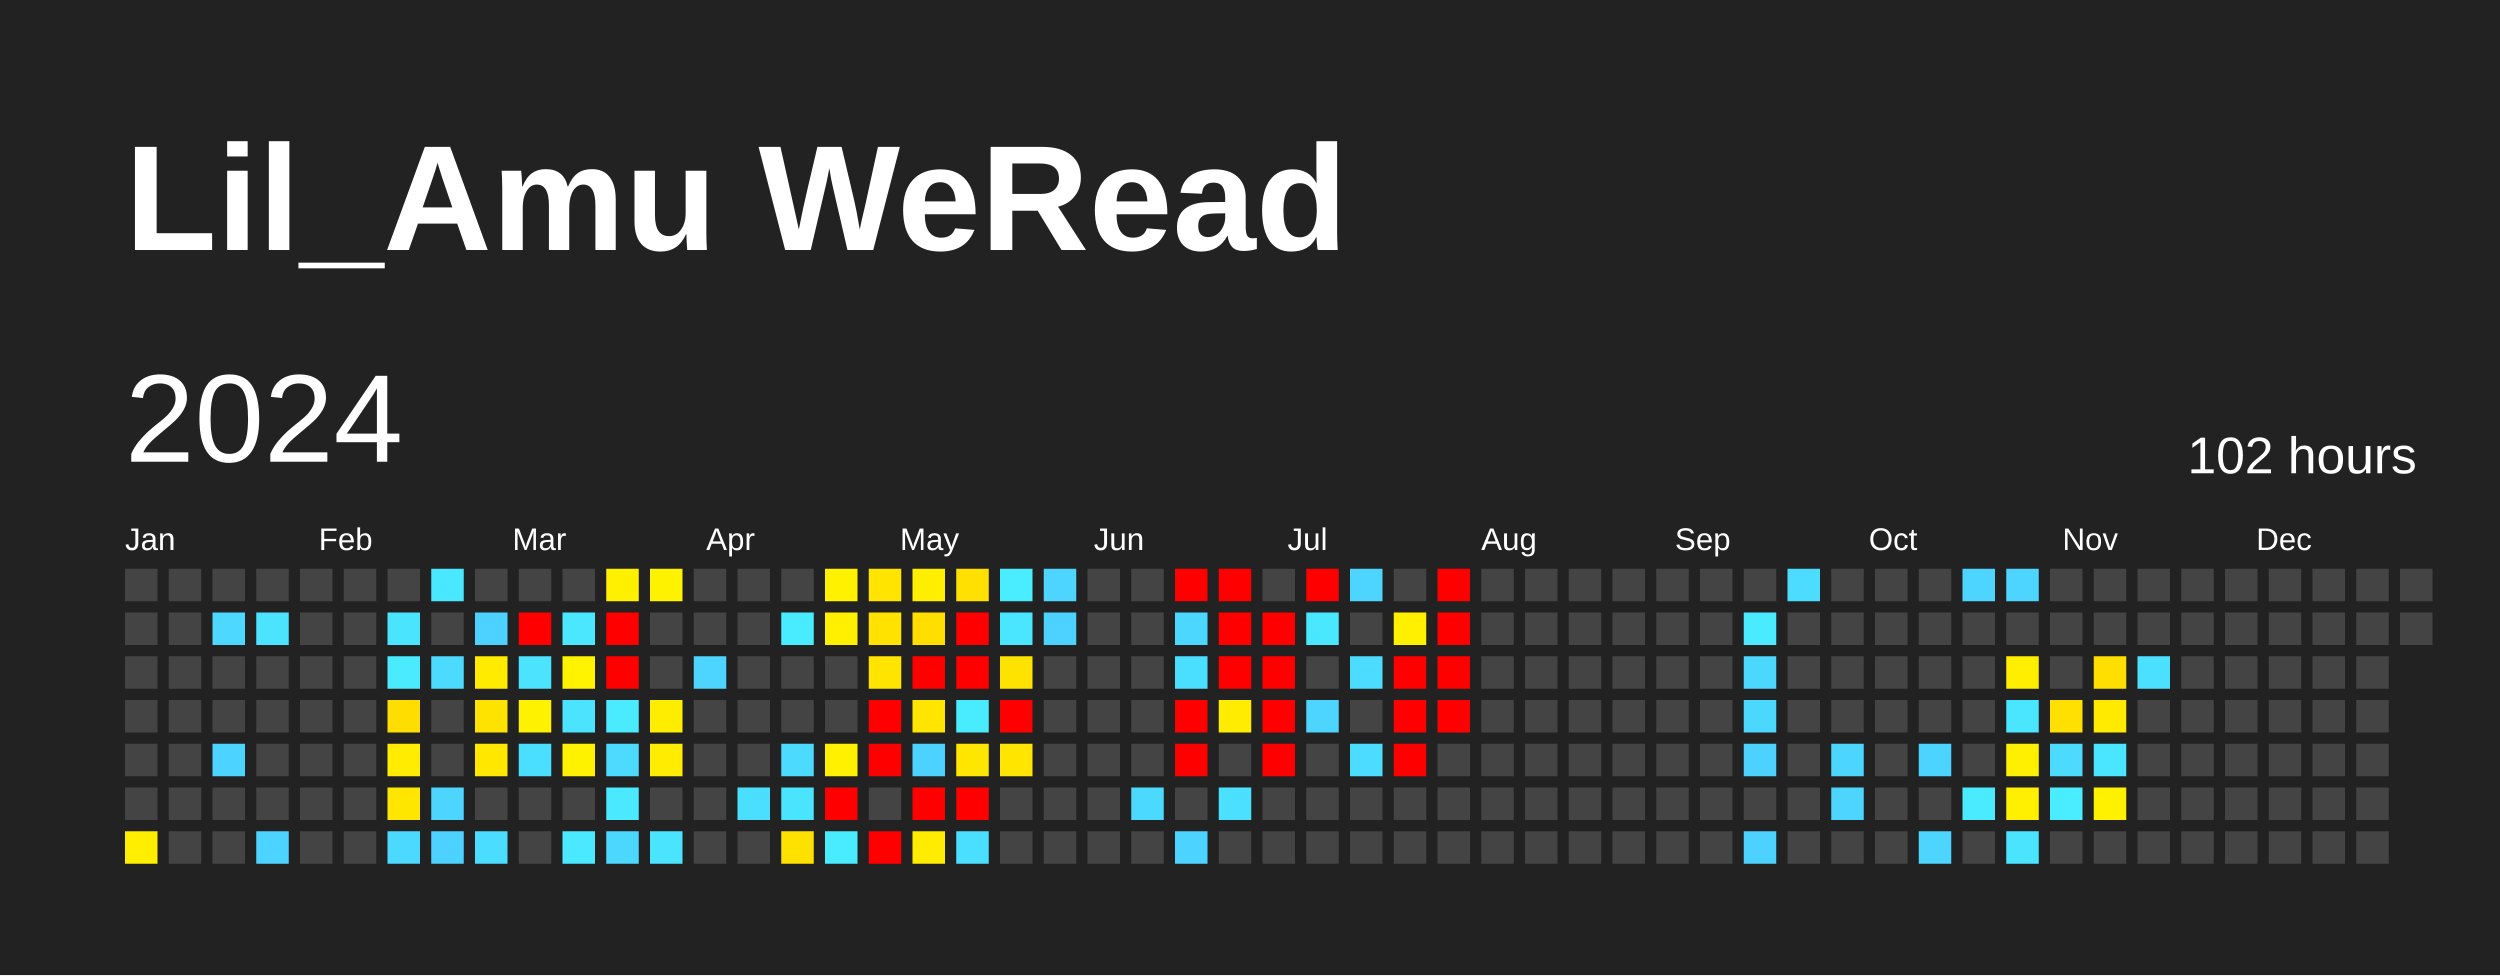
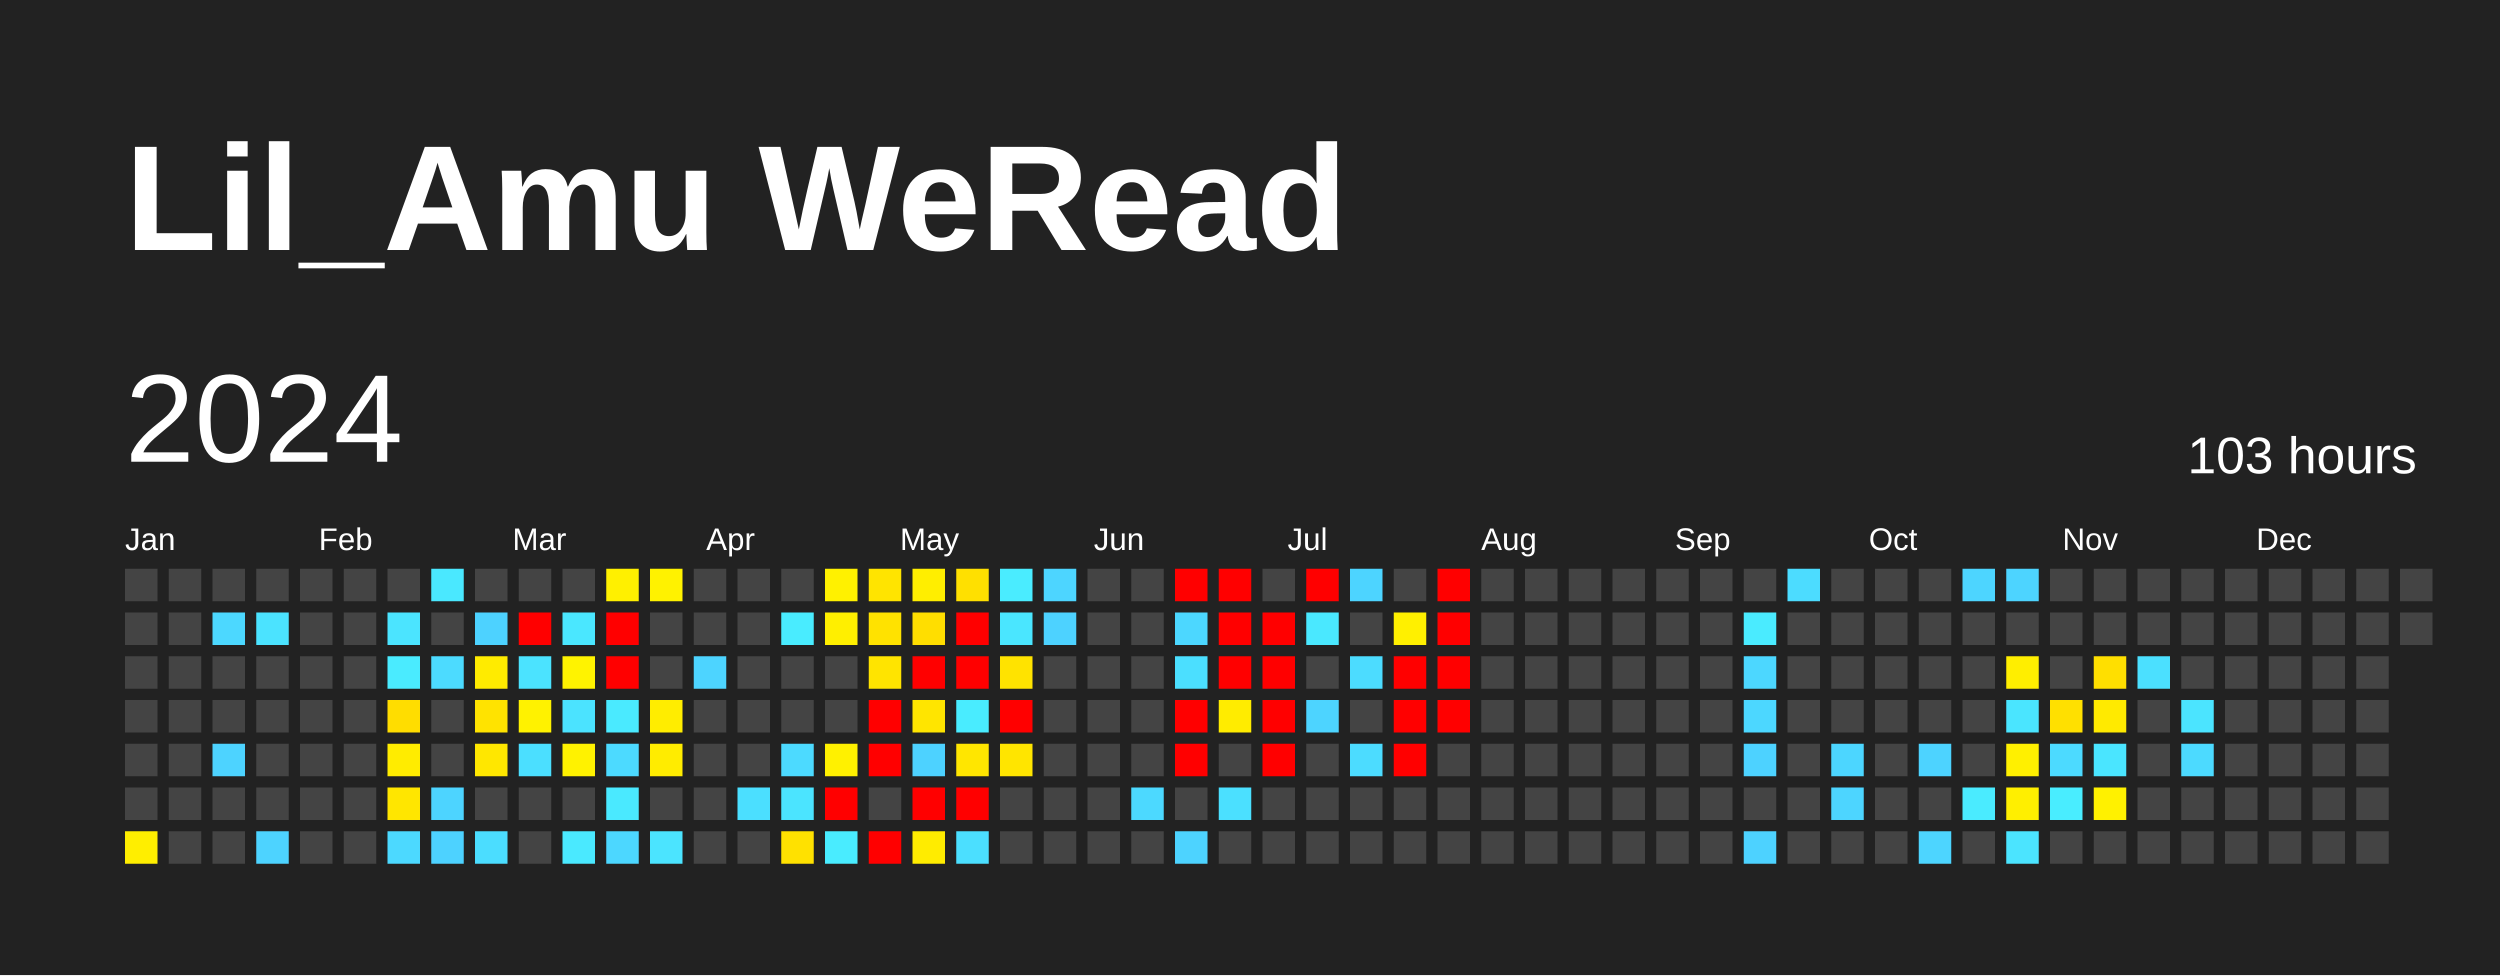
<svg xmlns="http://www.w3.org/2000/svg" baseProfile="full" height="78mm" version="1.1" viewBox="0,0,200,78" width="200mm">
  <defs />
  <rect fill="#222222" height="78" width="200" x="0" y="0" />
  <text fill="#FFFFFF" style="font-size:12px; font-family:Arial; font-weight:bold;" x="10" y="20">Lil_Amu WeRead</text>
  <text dominant-baseline="hanging" fill="#FFFFFF" style="font-size:10.0px; font-family:Arial;" x="10" y="30">2024</text>
-   <text dominant-baseline="hanging" fill="#FFFFFF" style="font-size:4.125px; font-family:Arial;" x="175" y="35">102 hours</text>
+   <text dominant-baseline="hanging" fill="#FFFFFF" style="font-size:4.125px; font-family:Arial;" x="175" y="35">103 hours</text>
  <text fill="#FFFFFF" style="font-size:2.5px; font-family:Arial" x="10.0" y="44">Jan</text>
  <text fill="#FFFFFF" style="font-size:2.5px; font-family:Arial" x="25.5" y="44">Feb</text>
  <text fill="#FFFFFF" style="font-size:2.5px; font-family:Arial" x="41.0" y="44">Mar</text>
  <text fill="#FFFFFF" style="font-size:2.5px; font-family:Arial" x="56.5" y="44">Apr</text>
  <text fill="#FFFFFF" style="font-size:2.5px; font-family:Arial" x="72.0" y="44">May</text>
  <text fill="#FFFFFF" style="font-size:2.5px; font-family:Arial" x="87.5" y="44">Jun</text>
  <text fill="#FFFFFF" style="font-size:2.5px; font-family:Arial" x="103.0" y="44">Jul</text>
  <text fill="#FFFFFF" style="font-size:2.5px; font-family:Arial" x="118.5" y="44">Aug</text>
  <text fill="#FFFFFF" style="font-size:2.5px; font-family:Arial" x="134.0" y="44">Sep</text>
  <text fill="#FFFFFF" style="font-size:2.5px; font-family:Arial" x="149.5" y="44">Oct</text>
  <text fill="#FFFFFF" style="font-size:2.5px; font-family:Arial" x="165.0" y="44">Nov</text>
  <text fill="#FFFFFF" style="font-size:2.5px; font-family:Arial" x="180.5" y="44">Dec</text>
  <rect fill="#444444" height="2.6" width="2.6" x="10.0" y="45.5" />
  <rect fill="#444444" height="2.6" width="2.6" x="10.0" y="49.0" />
  <rect fill="#444444" height="2.6" width="2.6" x="10.0" y="52.5" />
  <rect fill="#444444" height="2.6" width="2.6" x="10.0" y="56.0" />
  <rect fill="#444444" height="2.6" width="2.6" x="10.0" y="59.5" />
  <rect fill="#444444" height="2.6" width="2.6" x="10.0" y="63.0" />
  <rect fill="#ffee00" height="2.6" width="2.6" x="10.0" y="66.5" />
  <rect fill="#444444" height="2.6" width="2.6" x="13.5" y="45.5" />
  <rect fill="#444444" height="2.6" width="2.6" x="13.5" y="49.0" />
  <rect fill="#444444" height="2.6" width="2.6" x="13.5" y="52.5" />
  <rect fill="#444444" height="2.6" width="2.6" x="13.5" y="56.0" />
  <rect fill="#444444" height="2.6" width="2.6" x="13.5" y="59.5" />
  <rect fill="#444444" height="2.6" width="2.6" x="13.5" y="63.0" />
  <rect fill="#444444" height="2.6" width="2.6" x="13.5" y="66.5" />
  <rect fill="#444444" height="2.6" width="2.6" x="17.0" y="45.5" />
  <rect fill="#4cd8ff" height="2.6" width="2.6" x="17.0" y="49.0" />
  <rect fill="#444444" height="2.6" width="2.6" x="17.0" y="52.5" />
  <rect fill="#444444" height="2.6" width="2.6" x="17.0" y="56.0" />
  <rect fill="#4dd3ff" height="2.6" width="2.6" x="17.0" y="59.5" />
  <rect fill="#444444" height="2.6" width="2.6" x="17.0" y="63.0" />
  <rect fill="#444444" height="2.6" width="2.6" x="17.0" y="66.5" />
  <rect fill="#444444" height="2.6" width="2.6" x="20.5" y="45.5" />
  <rect fill="#4be3ff" height="2.6" width="2.6" x="20.5" y="49.0" />
  <rect fill="#444444" height="2.6" width="2.6" x="20.5" y="52.5" />
  <rect fill="#444444" height="2.6" width="2.6" x="20.5" y="56.0" />
  <rect fill="#444444" height="2.6" width="2.6" x="20.5" y="59.5" />
  <rect fill="#444444" height="2.6" width="2.6" x="20.5" y="63.0" />
  <rect fill="#4dd3ff" height="2.6" width="2.6" x="20.5" y="66.5" />
  <rect fill="#444444" height="2.6" width="2.6" x="24.0" y="45.5" />
  <rect fill="#444444" height="2.6" width="2.6" x="24.0" y="49.0" />
  <rect fill="#444444" height="2.6" width="2.6" x="24.0" y="52.5" />
  <rect fill="#444444" height="2.6" width="2.6" x="24.0" y="56.0" />
  <rect fill="#444444" height="2.6" width="2.6" x="24.0" y="59.5" />
  <rect fill="#444444" height="2.6" width="2.6" x="24.0" y="63.0" />
  <rect fill="#444444" height="2.6" width="2.6" x="24.0" y="66.5" />
  <rect fill="#444444" height="2.6" width="2.6" x="27.5" y="45.5" />
  <rect fill="#444444" height="2.6" width="2.6" x="27.5" y="49.0" />
  <rect fill="#444444" height="2.6" width="2.6" x="27.5" y="52.5" />
  <rect fill="#444444" height="2.6" width="2.6" x="27.5" y="56.0" />
  <rect fill="#444444" height="2.6" width="2.6" x="27.5" y="59.5" />
  <rect fill="#444444" height="2.6" width="2.6" x="27.5" y="63.0" />
  <rect fill="#444444" height="2.6" width="2.6" x="27.5" y="66.5" />
  <rect fill="#444444" height="2.6" width="2.6" x="31.0" y="45.5" />
  <rect fill="#4be4ff" height="2.6" width="2.6" x="31.0" y="49.0" />
  <rect fill="#4aebff" height="2.6" width="2.6" x="31.0" y="52.5" />
  <rect fill="#ffdd00" height="2.6" width="2.6" x="31.0" y="56.0" />
  <rect fill="#ffec00" height="2.6" width="2.6" x="31.0" y="59.5" />
  <rect fill="#ffe600" height="2.6" width="2.6" x="31.0" y="63.0" />
  <rect fill="#4cd9ff" height="2.6" width="2.6" x="31.0" y="66.5" />
  <rect fill="#4ae8ff" height="2.6" width="2.6" x="34.5" y="45.5" />
  <rect fill="#444444" height="2.6" width="2.6" x="34.5" y="49.0" />
  <rect fill="#4cdbff" height="2.6" width="2.6" x="34.5" y="52.5" />
  <rect fill="#444444" height="2.6" width="2.6" x="34.5" y="56.0" />
  <rect fill="#444444" height="2.6" width="2.6" x="34.5" y="59.5" />
  <rect fill="#4dd4ff" height="2.6" width="2.6" x="34.5" y="63.0" />
  <rect fill="#4dd2ff" height="2.6" width="2.6" x="34.5" y="66.5" />
  <rect fill="#444444" height="2.6" width="2.6" x="38.0" y="45.5" />
  <rect fill="#4dd2ff" height="2.6" width="2.6" x="38.0" y="49.0" />
  <rect fill="#ffeb00" height="2.6" width="2.6" x="38.0" y="52.5" />
  <rect fill="#ffe300" height="2.6" width="2.6" x="38.0" y="56.0" />
  <rect fill="#ffe700" height="2.6" width="2.6" x="38.0" y="59.5" />
  <rect fill="#444444" height="2.6" width="2.6" x="38.0" y="63.0" />
  <rect fill="#4bddff" height="2.6" width="2.6" x="38.0" y="66.5" />
  <rect fill="#444444" height="2.6" width="2.6" x="41.5" y="45.5" />
  <rect fill="red" height="2.6" width="2.6" x="41.5" y="49.0" />
  <rect fill="#4be3ff" height="2.6" width="2.6" x="41.5" y="52.5" />
  <rect fill="#fff200" height="2.6" width="2.6" x="41.5" y="56.0" />
  <rect fill="#4bdfff" height="2.6" width="2.6" x="41.5" y="59.5" />
  <rect fill="#444444" height="2.6" width="2.6" x="41.5" y="63.0" />
  <rect fill="#444444" height="2.6" width="2.6" x="41.5" y="66.5" />
  <rect fill="#444444" height="2.6" width="2.6" x="45.0" y="45.5" />
  <rect fill="#4ae7ff" height="2.6" width="2.6" x="45.0" y="49.0" />
  <rect fill="#fff300" height="2.6" width="2.6" x="45.0" y="52.5" />
  <rect fill="#4be3ff" height="2.6" width="2.6" x="45.0" y="56.0" />
  <rect fill="#fff200" height="2.6" width="2.6" x="45.0" y="59.5" />
  <rect fill="#444444" height="2.6" width="2.6" x="45.0" y="63.0" />
  <rect fill="#4ae9ff" height="2.6" width="2.6" x="45.0" y="66.5" />
  <rect fill="#fff000" height="2.6" width="2.6" x="48.5" y="45.5" />
  <rect fill="red" height="2.6" width="2.6" x="48.5" y="49.0" />
  <rect fill="red" height="2.6" width="2.6" x="48.5" y="52.5" />
  <rect fill="#4aeaff" height="2.6" width="2.6" x="48.5" y="56.0" />
  <rect fill="#4cdaff" height="2.6" width="2.6" x="48.5" y="59.5" />
  <rect fill="#4ae9ff" height="2.6" width="2.6" x="48.5" y="63.0" />
  <rect fill="#4cd7ff" height="2.6" width="2.6" x="48.5" y="66.5" />
  <rect fill="#fff200" height="2.6" width="2.6" x="52.0" y="45.5" />
  <rect fill="#444444" height="2.6" width="2.6" x="52.0" y="49.0" />
  <rect fill="#444444" height="2.6" width="2.6" x="52.0" y="52.5" />
  <rect fill="#ffed00" height="2.6" width="2.6" x="52.0" y="56.0" />
  <rect fill="#ffec00" height="2.6" width="2.6" x="52.0" y="59.5" />
  <rect fill="#444444" height="2.6" width="2.6" x="52.0" y="63.0" />
  <rect fill="#4be4ff" height="2.6" width="2.6" x="52.0" y="66.5" />
  <rect fill="#444444" height="2.6" width="2.6" x="55.5" y="45.5" />
  <rect fill="#444444" height="2.6" width="2.6" x="55.5" y="49.0" />
  <rect fill="#4dd4ff" height="2.6" width="2.6" x="55.5" y="52.5" />
  <rect fill="#444444" height="2.6" width="2.6" x="55.5" y="56.0" />
  <rect fill="#444444" height="2.6" width="2.6" x="55.5" y="59.5" />
  <rect fill="#444444" height="2.6" width="2.6" x="55.5" y="63.0" />
  <rect fill="#444444" height="2.6" width="2.6" x="55.5" y="66.5" />
  <rect fill="#444444" height="2.6" width="2.6" x="59.0" y="45.5" />
  <rect fill="#444444" height="2.6" width="2.6" x="59.0" y="49.0" />
  <rect fill="#444444" height="2.6" width="2.6" x="59.0" y="52.5" />
  <rect fill="#444444" height="2.6" width="2.6" x="59.0" y="56.0" />
  <rect fill="#444444" height="2.6" width="2.6" x="59.0" y="59.5" />
  <rect fill="#4bdfff" height="2.6" width="2.6" x="59.0" y="63.0" />
  <rect fill="#444444" height="2.6" width="2.6" x="59.0" y="66.5" />
  <rect fill="#444444" height="2.6" width="2.6" x="62.5" y="45.5" />
  <rect fill="#49ecff" height="2.6" width="2.6" x="62.5" y="49.0" />
  <rect fill="#444444" height="2.6" width="2.6" x="62.5" y="52.5" />
  <rect fill="#444444" height="2.6" width="2.6" x="62.5" y="56.0" />
  <rect fill="#4cdaff" height="2.6" width="2.6" x="62.5" y="59.5" />
  <rect fill="#4be4ff" height="2.6" width="2.6" x="62.5" y="63.0" />
  <rect fill="#ffe100" height="2.6" width="2.6" x="62.5" y="66.5" />
  <rect fill="#fff100" height="2.6" width="2.6" x="66.0" y="45.5" />
  <rect fill="#ffef00" height="2.6" width="2.6" x="66.0" y="49.0" />
  <rect fill="#444444" height="2.6" width="2.6" x="66.0" y="52.5" />
  <rect fill="#444444" height="2.6" width="2.6" x="66.0" y="56.0" />
  <rect fill="#fff100" height="2.6" width="2.6" x="66.0" y="59.5" />
  <rect fill="red" height="2.6" width="2.6" x="66.0" y="63.0" />
  <rect fill="#49ecff" height="2.6" width="2.6" x="66.0" y="66.5" />
  <rect fill="#ffe400" height="2.6" width="2.6" x="69.5" y="45.5" />
  <rect fill="#ffe200" height="2.6" width="2.6" x="69.5" y="49.0" />
  <rect fill="#ffe400" height="2.6" width="2.6" x="69.5" y="52.5" />
  <rect fill="red" height="2.6" width="2.6" x="69.5" y="56.0" />
  <rect fill="red" height="2.6" width="2.6" x="69.5" y="59.5" />
  <rect fill="#444444" height="2.6" width="2.6" x="69.5" y="63.0" />
  <rect fill="red" height="2.6" width="2.6" x="69.5" y="66.5" />
  <rect fill="#ffee00" height="2.6" width="2.6" x="73.0" y="45.5" />
  <rect fill="#ffde00" height="2.6" width="2.6" x="73.0" y="49.0" />
  <rect fill="red" height="2.6" width="2.6" x="73.0" y="52.5" />
  <rect fill="#ffe500" height="2.6" width="2.6" x="73.0" y="56.0" />
  <rect fill="#4dd2ff" height="2.6" width="2.6" x="73.0" y="59.5" />
  <rect fill="red" height="2.6" width="2.6" x="73.0" y="63.0" />
  <rect fill="#ffec00" height="2.6" width="2.6" x="73.0" y="66.5" />
  <rect fill="#ffe000" height="2.6" width="2.6" x="76.5" y="45.5" />
  <rect fill="red" height="2.6" width="2.6" x="76.5" y="49.0" />
  <rect fill="red" height="2.6" width="2.6" x="76.5" y="52.5" />
  <rect fill="#49ecff" height="2.6" width="2.6" x="76.5" y="56.0" />
  <rect fill="#ffe600" height="2.6" width="2.6" x="76.5" y="59.5" />
  <rect fill="red" height="2.6" width="2.6" x="76.5" y="63.0" />
  <rect fill="#4bdfff" height="2.6" width="2.6" x="76.5" y="66.5" />
  <rect fill="#4aecff" height="2.6" width="2.6" x="80.0" y="45.5" />
  <rect fill="#4ae6ff" height="2.6" width="2.6" x="80.0" y="49.0" />
  <rect fill="#ffe300" height="2.6" width="2.6" x="80.0" y="52.5" />
  <rect fill="red" height="2.6" width="2.6" x="80.0" y="56.0" />
  <rect fill="#ffe500" height="2.6" width="2.6" x="80.0" y="59.5" />
  <rect fill="#444444" height="2.6" width="2.6" x="80.0" y="63.0" />
  <rect fill="#444444" height="2.6" width="2.6" x="80.0" y="66.5" />
  <rect fill="#4dd5ff" height="2.6" width="2.6" x="83.5" y="45.5" />
  <rect fill="#4dd2ff" height="2.6" width="2.6" x="83.5" y="49.0" />
  <rect fill="#444444" height="2.6" width="2.6" x="83.5" y="52.5" />
  <rect fill="#444444" height="2.6" width="2.6" x="83.5" y="56.0" />
  <rect fill="#444444" height="2.6" width="2.6" x="83.5" y="59.5" />
  <rect fill="#444444" height="2.6" width="2.6" x="83.5" y="63.0" />
  <rect fill="#444444" height="2.6" width="2.6" x="83.5" y="66.5" />
  <rect fill="#444444" height="2.6" width="2.6" x="87.0" y="45.5" />
  <rect fill="#444444" height="2.6" width="2.6" x="87.0" y="49.0" />
  <rect fill="#444444" height="2.6" width="2.6" x="87.0" y="52.5" />
  <rect fill="#444444" height="2.6" width="2.6" x="87.0" y="56.0" />
  <rect fill="#444444" height="2.6" width="2.6" x="87.0" y="59.5" />
  <rect fill="#444444" height="2.6" width="2.6" x="87.0" y="63.0" />
  <rect fill="#444444" height="2.6" width="2.6" x="87.0" y="66.5" />
  <rect fill="#444444" height="2.6" width="2.6" x="90.5" y="45.5" />
  <rect fill="#444444" height="2.6" width="2.6" x="90.5" y="49.0" />
  <rect fill="#444444" height="2.6" width="2.6" x="90.5" y="52.5" />
  <rect fill="#444444" height="2.6" width="2.6" x="90.5" y="56.0" />
  <rect fill="#444444" height="2.6" width="2.6" x="90.5" y="59.5" />
  <rect fill="#4cd9ff" height="2.6" width="2.6" x="90.5" y="63.0" />
  <rect fill="#444444" height="2.6" width="2.6" x="90.5" y="66.5" />
  <rect fill="red" height="2.6" width="2.6" x="94.0" y="45.5" />
  <rect fill="#4cd7ff" height="2.6" width="2.6" x="94.0" y="49.0" />
  <rect fill="#4bdfff" height="2.6" width="2.6" x="94.0" y="52.5" />
  <rect fill="red" height="2.6" width="2.6" x="94.0" y="56.0" />
  <rect fill="red" height="2.6" width="2.6" x="94.0" y="59.5" />
  <rect fill="#444444" height="2.6" width="2.6" x="94.0" y="63.0" />
  <rect fill="#4dd3ff" height="2.6" width="2.6" x="94.0" y="66.5" />
  <rect fill="red" height="2.6" width="2.6" x="97.5" y="45.5" />
  <rect fill="red" height="2.6" width="2.6" x="97.5" y="49.0" />
  <rect fill="red" height="2.6" width="2.6" x="97.5" y="52.5" />
  <rect fill="#ffec00" height="2.6" width="2.6" x="97.5" y="56.0" />
  <rect fill="#444444" height="2.6" width="2.6" x="97.5" y="59.5" />
  <rect fill="#4be0ff" height="2.6" width="2.6" x="97.5" y="63.0" />
  <rect fill="#444444" height="2.6" width="2.6" x="97.5" y="66.5" />
  <rect fill="#444444" height="2.6" width="2.6" x="101.0" y="45.5" />
  <rect fill="red" height="2.6" width="2.6" x="101.0" y="49.0" />
  <rect fill="red" height="2.6" width="2.6" x="101.0" y="52.5" />
  <rect fill="red" height="2.6" width="2.6" x="101.0" y="56.0" />
  <rect fill="red" height="2.6" width="2.6" x="101.0" y="59.5" />
  <rect fill="#444444" height="2.6" width="2.6" x="101.0" y="63.0" />
  <rect fill="#444444" height="2.6" width="2.6" x="101.0" y="66.5" />
  <rect fill="red" height="2.6" width="2.6" x="104.5" y="45.5" />
  <rect fill="#4ae8ff" height="2.6" width="2.6" x="104.5" y="49.0" />
  <rect fill="#444444" height="2.6" width="2.6" x="104.5" y="52.5" />
  <rect fill="#4dd4ff" height="2.6" width="2.6" x="104.5" y="56.0" />
  <rect fill="#444444" height="2.6" width="2.6" x="104.5" y="59.5" />
  <rect fill="#444444" height="2.6" width="2.6" x="104.5" y="63.0" />
  <rect fill="#444444" height="2.6" width="2.6" x="104.5" y="66.5" />
  <rect fill="#4dd4ff" height="2.6" width="2.6" x="108.0" y="45.5" />
  <rect fill="#444444" height="2.6" width="2.6" x="108.0" y="49.0" />
  <rect fill="#4cdcff" height="2.6" width="2.6" x="108.0" y="52.5" />
  <rect fill="#444444" height="2.6" width="2.6" x="108.0" y="56.0" />
  <rect fill="#4cdcff" height="2.6" width="2.6" x="108.0" y="59.5" />
  <rect fill="#444444" height="2.6" width="2.6" x="108.0" y="63.0" />
  <rect fill="#444444" height="2.6" width="2.6" x="108.0" y="66.5" />
  <rect fill="#444444" height="2.6" width="2.6" x="111.5" y="45.5" />
  <rect fill="#fff000" height="2.6" width="2.6" x="111.5" y="49.0" />
  <rect fill="red" height="2.6" width="2.6" x="111.5" y="52.5" />
  <rect fill="red" height="2.6" width="2.6" x="111.5" y="56.0" />
  <rect fill="red" height="2.6" width="2.6" x="111.5" y="59.5" />
  <rect fill="#444444" height="2.6" width="2.6" x="111.5" y="63.0" />
  <rect fill="#444444" height="2.6" width="2.6" x="111.5" y="66.5" />
  <rect fill="red" height="2.6" width="2.6" x="115.0" y="45.5" />
  <rect fill="red" height="2.6" width="2.6" x="115.0" y="49.0" />
  <rect fill="red" height="2.6" width="2.6" x="115.0" y="52.5" />
  <rect fill="red" height="2.6" width="2.6" x="115.0" y="56.0" />
  <rect fill="#444444" height="2.6" width="2.6" x="115.0" y="59.5" />
  <rect fill="#444444" height="2.6" width="2.6" x="115.0" y="63.0" />
  <rect fill="#444444" height="2.6" width="2.6" x="115.0" y="66.5" />
  <rect fill="#444444" height="2.6" width="2.6" x="118.5" y="45.5" />
  <rect fill="#444444" height="2.6" width="2.6" x="118.5" y="49.0" />
  <rect fill="#444444" height="2.6" width="2.6" x="118.5" y="52.5" />
  <rect fill="#444444" height="2.6" width="2.6" x="118.5" y="56.0" />
  <rect fill="#444444" height="2.6" width="2.6" x="118.5" y="59.5" />
  <rect fill="#444444" height="2.6" width="2.6" x="118.5" y="63.0" />
  <rect fill="#444444" height="2.6" width="2.6" x="118.5" y="66.5" />
  <rect fill="#444444" height="2.6" width="2.6" x="122.0" y="45.5" />
  <rect fill="#444444" height="2.6" width="2.6" x="122.0" y="49.0" />
  <rect fill="#444444" height="2.6" width="2.6" x="122.0" y="52.5" />
  <rect fill="#444444" height="2.6" width="2.6" x="122.0" y="56.0" />
  <rect fill="#444444" height="2.6" width="2.6" x="122.0" y="59.5" />
  <rect fill="#444444" height="2.6" width="2.6" x="122.0" y="63.0" />
  <rect fill="#444444" height="2.6" width="2.6" x="122.0" y="66.5" />
  <rect fill="#444444" height="2.6" width="2.6" x="125.5" y="45.5" />
  <rect fill="#444444" height="2.6" width="2.6" x="125.5" y="49.0" />
  <rect fill="#444444" height="2.6" width="2.6" x="125.5" y="52.5" />
  <rect fill="#444444" height="2.6" width="2.6" x="125.5" y="56.0" />
  <rect fill="#444444" height="2.6" width="2.6" x="125.5" y="59.5" />
  <rect fill="#444444" height="2.6" width="2.6" x="125.5" y="63.0" />
  <rect fill="#444444" height="2.6" width="2.6" x="125.5" y="66.5" />
  <rect fill="#444444" height="2.6" width="2.6" x="129.0" y="45.5" />
  <rect fill="#444444" height="2.6" width="2.6" x="129.0" y="49.0" />
  <rect fill="#444444" height="2.6" width="2.6" x="129.0" y="52.5" />
  <rect fill="#444444" height="2.6" width="2.6" x="129.0" y="56.0" />
  <rect fill="#444444" height="2.6" width="2.6" x="129.0" y="59.5" />
  <rect fill="#444444" height="2.6" width="2.6" x="129.0" y="63.0" />
  <rect fill="#444444" height="2.6" width="2.6" x="129.0" y="66.5" />
  <rect fill="#444444" height="2.6" width="2.6" x="132.5" y="45.5" />
  <rect fill="#444444" height="2.6" width="2.6" x="132.5" y="49.0" />
  <rect fill="#444444" height="2.6" width="2.6" x="132.5" y="52.5" />
  <rect fill="#444444" height="2.6" width="2.6" x="132.5" y="56.0" />
  <rect fill="#444444" height="2.6" width="2.6" x="132.5" y="59.5" />
  <rect fill="#444444" height="2.6" width="2.6" x="132.5" y="63.0" />
  <rect fill="#444444" height="2.6" width="2.6" x="132.5" y="66.5" />
  <rect fill="#444444" height="2.6" width="2.6" x="136.0" y="45.5" />
  <rect fill="#444444" height="2.6" width="2.6" x="136.0" y="49.0" />
  <rect fill="#444444" height="2.6" width="2.6" x="136.0" y="52.5" />
  <rect fill="#444444" height="2.6" width="2.6" x="136.0" y="56.0" />
  <rect fill="#444444" height="2.6" width="2.6" x="136.0" y="59.5" />
  <rect fill="#444444" height="2.6" width="2.6" x="136.0" y="63.0" />
  <rect fill="#444444" height="2.6" width="2.6" x="136.0" y="66.5" />
  <rect fill="#444444" height="2.6" width="2.6" x="139.5" y="45.5" />
  <rect fill="#4aebff" height="2.6" width="2.6" x="139.5" y="49.0" />
  <rect fill="#4cd7ff" height="2.6" width="2.6" x="139.5" y="52.5" />
  <rect fill="#4cd7ff" height="2.6" width="2.6" x="139.5" y="56.0" />
  <rect fill="#4dd2ff" height="2.6" width="2.6" x="139.5" y="59.5" />
  <rect fill="#444444" height="2.6" width="2.6" x="139.5" y="63.0" />
  <rect fill="#4dd2ff" height="2.6" width="2.6" x="139.5" y="66.5" />
  <rect fill="#4cdcff" height="2.6" width="2.6" x="143.0" y="45.5" />
  <rect fill="#444444" height="2.6" width="2.6" x="143.0" y="49.0" />
  <rect fill="#444444" height="2.6" width="2.6" x="143.0" y="52.5" />
  <rect fill="#444444" height="2.6" width="2.6" x="143.0" y="56.0" />
  <rect fill="#444444" height="2.6" width="2.6" x="143.0" y="59.5" />
  <rect fill="#444444" height="2.6" width="2.6" x="143.0" y="63.0" />
  <rect fill="#444444" height="2.6" width="2.6" x="143.0" y="66.5" />
  <rect fill="#444444" height="2.6" width="2.6" x="146.5" y="45.5" />
  <rect fill="#444444" height="2.6" width="2.6" x="146.5" y="49.0" />
  <rect fill="#444444" height="2.6" width="2.6" x="146.5" y="52.5" />
  <rect fill="#444444" height="2.6" width="2.6" x="146.5" y="56.0" />
  <rect fill="#4cd6ff" height="2.6" width="2.6" x="146.5" y="59.5" />
  <rect fill="#4dd5ff" height="2.6" width="2.6" x="146.5" y="63.0" />
  <rect fill="#444444" height="2.6" width="2.6" x="146.5" y="66.5" />
  <rect fill="#444444" height="2.6" width="2.6" x="150.0" y="45.5" />
  <rect fill="#444444" height="2.6" width="2.6" x="150.0" y="49.0" />
  <rect fill="#444444" height="2.6" width="2.6" x="150.0" y="52.5" />
  <rect fill="#444444" height="2.6" width="2.6" x="150.0" y="56.0" />
  <rect fill="#444444" height="2.6" width="2.6" x="150.0" y="59.5" />
  <rect fill="#444444" height="2.6" width="2.6" x="150.0" y="63.0" />
  <rect fill="#444444" height="2.6" width="2.6" x="150.0" y="66.5" />
  <rect fill="#444444" height="2.6" width="2.6" x="153.5" y="45.5" />
  <rect fill="#444444" height="2.6" width="2.6" x="153.5" y="49.0" />
  <rect fill="#444444" height="2.6" width="2.6" x="153.5" y="52.5" />
  <rect fill="#444444" height="2.6" width="2.6" x="153.5" y="56.0" />
  <rect fill="#4dd3ff" height="2.6" width="2.6" x="153.5" y="59.5" />
  <rect fill="#444444" height="2.6" width="2.6" x="153.5" y="63.0" />
  <rect fill="#4dd5ff" height="2.6" width="2.6" x="153.5" y="66.5" />
  <rect fill="#4dd5ff" height="2.6" width="2.6" x="157.0" y="45.5" />
  <rect fill="#444444" height="2.6" width="2.6" x="157.0" y="49.0" />
  <rect fill="#444444" height="2.6" width="2.6" x="157.0" y="52.5" />
  <rect fill="#444444" height="2.6" width="2.6" x="157.0" y="56.0" />
  <rect fill="#444444" height="2.6" width="2.6" x="157.0" y="59.5" />
  <rect fill="#4aebff" height="2.6" width="2.6" x="157.0" y="63.0" />
  <rect fill="#444444" height="2.6" width="2.6" x="157.0" y="66.5" />
  <rect fill="#4dd4ff" height="2.6" width="2.6" x="160.5" y="45.5" />
  <rect fill="#444444" height="2.6" width="2.6" x="160.5" y="49.0" />
  <rect fill="#ffee00" height="2.6" width="2.6" x="160.5" y="52.5" />
  <rect fill="#4ae5ff" height="2.6" width="2.6" x="160.5" y="56.0" />
  <rect fill="#fff000" height="2.6" width="2.6" x="160.5" y="59.5" />
  <rect fill="#ffef00" height="2.6" width="2.6" x="160.5" y="63.0" />
  <rect fill="#4be4ff" height="2.6" width="2.6" x="160.5" y="66.5" />
  <rect fill="#444444" height="2.6" width="2.6" x="164.0" y="45.5" />
  <rect fill="#444444" height="2.6" width="2.6" x="164.0" y="49.0" />
  <rect fill="#444444" height="2.6" width="2.6" x="164.0" y="52.5" />
  <rect fill="#ffe000" height="2.6" width="2.6" x="164.0" y="56.0" />
  <rect fill="#4cdaff" height="2.6" width="2.6" x="164.0" y="59.5" />
  <rect fill="#49edff" height="2.6" width="2.6" x="164.0" y="63.0" />
  <rect fill="#444444" height="2.6" width="2.6" x="164.0" y="66.5" />
  <rect fill="#444444" height="2.6" width="2.6" x="167.5" y="45.5" />
  <rect fill="#444444" height="2.6" width="2.6" x="167.5" y="49.0" />
  <rect fill="#ffdf00" height="2.6" width="2.6" x="167.5" y="52.5" />
  <rect fill="#ffea00" height="2.6" width="2.6" x="167.5" y="56.0" />
  <rect fill="#4ae5ff" height="2.6" width="2.6" x="167.5" y="59.5" />
  <rect fill="#fff100" height="2.6" width="2.6" x="167.5" y="63.0" />
  <rect fill="#444444" height="2.6" width="2.6" x="167.5" y="66.5" />
  <rect fill="#444444" height="2.6" width="2.6" x="171.0" y="45.5" />
  <rect fill="#444444" height="2.6" width="2.6" x="171.0" y="49.0" />
  <rect fill="#4be0ff" height="2.6" width="2.6" x="171.0" y="52.5" />
  <rect fill="#444444" height="2.6" width="2.6" x="171.0" y="56.0" />
  <rect fill="#444444" height="2.6" width="2.6" x="171.0" y="59.5" />
  <rect fill="#444444" height="2.6" width="2.6" x="171.0" y="63.0" />
  <rect fill="#444444" height="2.6" width="2.6" x="171.0" y="66.5" />
  <rect fill="#444444" height="2.6" width="2.6" x="174.5" y="45.5" />
  <rect fill="#444444" height="2.6" width="2.6" x="174.5" y="49.0" />
  <rect fill="#444444" height="2.6" width="2.6" x="174.5" y="52.5" />
-   <rect fill="#444444" height="2.6" width="2.6" x="174.5" y="56.0" />
-   <rect fill="#444444" height="2.6" width="2.6" x="174.5" y="59.5" />
+   <rect fill="#4be4ff" height="2.6" width="2.6" x="174.5" y="56.0" />
+   <rect fill="#4cdaff" height="2.6" width="2.6" x="174.5" y="59.5" />
  <rect fill="#444444" height="2.6" width="2.6" x="174.5" y="63.0" />
  <rect fill="#444444" height="2.6" width="2.6" x="174.5" y="66.5" />
  <rect fill="#444444" height="2.6" width="2.6" x="178.0" y="45.5" />
  <rect fill="#444444" height="2.6" width="2.6" x="178.0" y="49.0" />
  <rect fill="#444444" height="2.6" width="2.6" x="178.0" y="52.5" />
  <rect fill="#444444" height="2.6" width="2.6" x="178.0" y="56.0" />
  <rect fill="#444444" height="2.6" width="2.6" x="178.0" y="59.5" />
  <rect fill="#444444" height="2.6" width="2.6" x="178.0" y="63.0" />
  <rect fill="#444444" height="2.6" width="2.6" x="178.0" y="66.5" />
  <rect fill="#444444" height="2.6" width="2.6" x="181.5" y="45.5" />
  <rect fill="#444444" height="2.6" width="2.6" x="181.5" y="49.0" />
  <rect fill="#444444" height="2.6" width="2.6" x="181.5" y="52.5" />
  <rect fill="#444444" height="2.6" width="2.6" x="181.5" y="56.0" />
  <rect fill="#444444" height="2.6" width="2.6" x="181.5" y="59.5" />
  <rect fill="#444444" height="2.6" width="2.6" x="181.5" y="63.0" />
  <rect fill="#444444" height="2.6" width="2.6" x="181.5" y="66.5" />
  <rect fill="#444444" height="2.6" width="2.6" x="185.0" y="45.5" />
  <rect fill="#444444" height="2.6" width="2.6" x="185.0" y="49.0" />
  <rect fill="#444444" height="2.6" width="2.6" x="185.0" y="52.5" />
  <rect fill="#444444" height="2.6" width="2.6" x="185.0" y="56.0" />
  <rect fill="#444444" height="2.6" width="2.6" x="185.0" y="59.5" />
  <rect fill="#444444" height="2.6" width="2.6" x="185.0" y="63.0" />
  <rect fill="#444444" height="2.6" width="2.6" x="185.0" y="66.5" />
  <rect fill="#444444" height="2.6" width="2.6" x="188.5" y="45.5" />
  <rect fill="#444444" height="2.6" width="2.6" x="188.5" y="49.0" />
  <rect fill="#444444" height="2.6" width="2.6" x="188.5" y="52.5" />
  <rect fill="#444444" height="2.6" width="2.6" x="188.5" y="56.0" />
  <rect fill="#444444" height="2.6" width="2.6" x="188.5" y="59.5" />
  <rect fill="#444444" height="2.6" width="2.6" x="188.5" y="63.0" />
  <rect fill="#444444" height="2.6" width="2.6" x="188.5" y="66.5" />
  <rect fill="#444444" height="2.6" width="2.6" x="192.0" y="45.5" />
  <rect fill="#444444" height="2.6" width="2.6" x="192.0" y="49.0" />
</svg>
